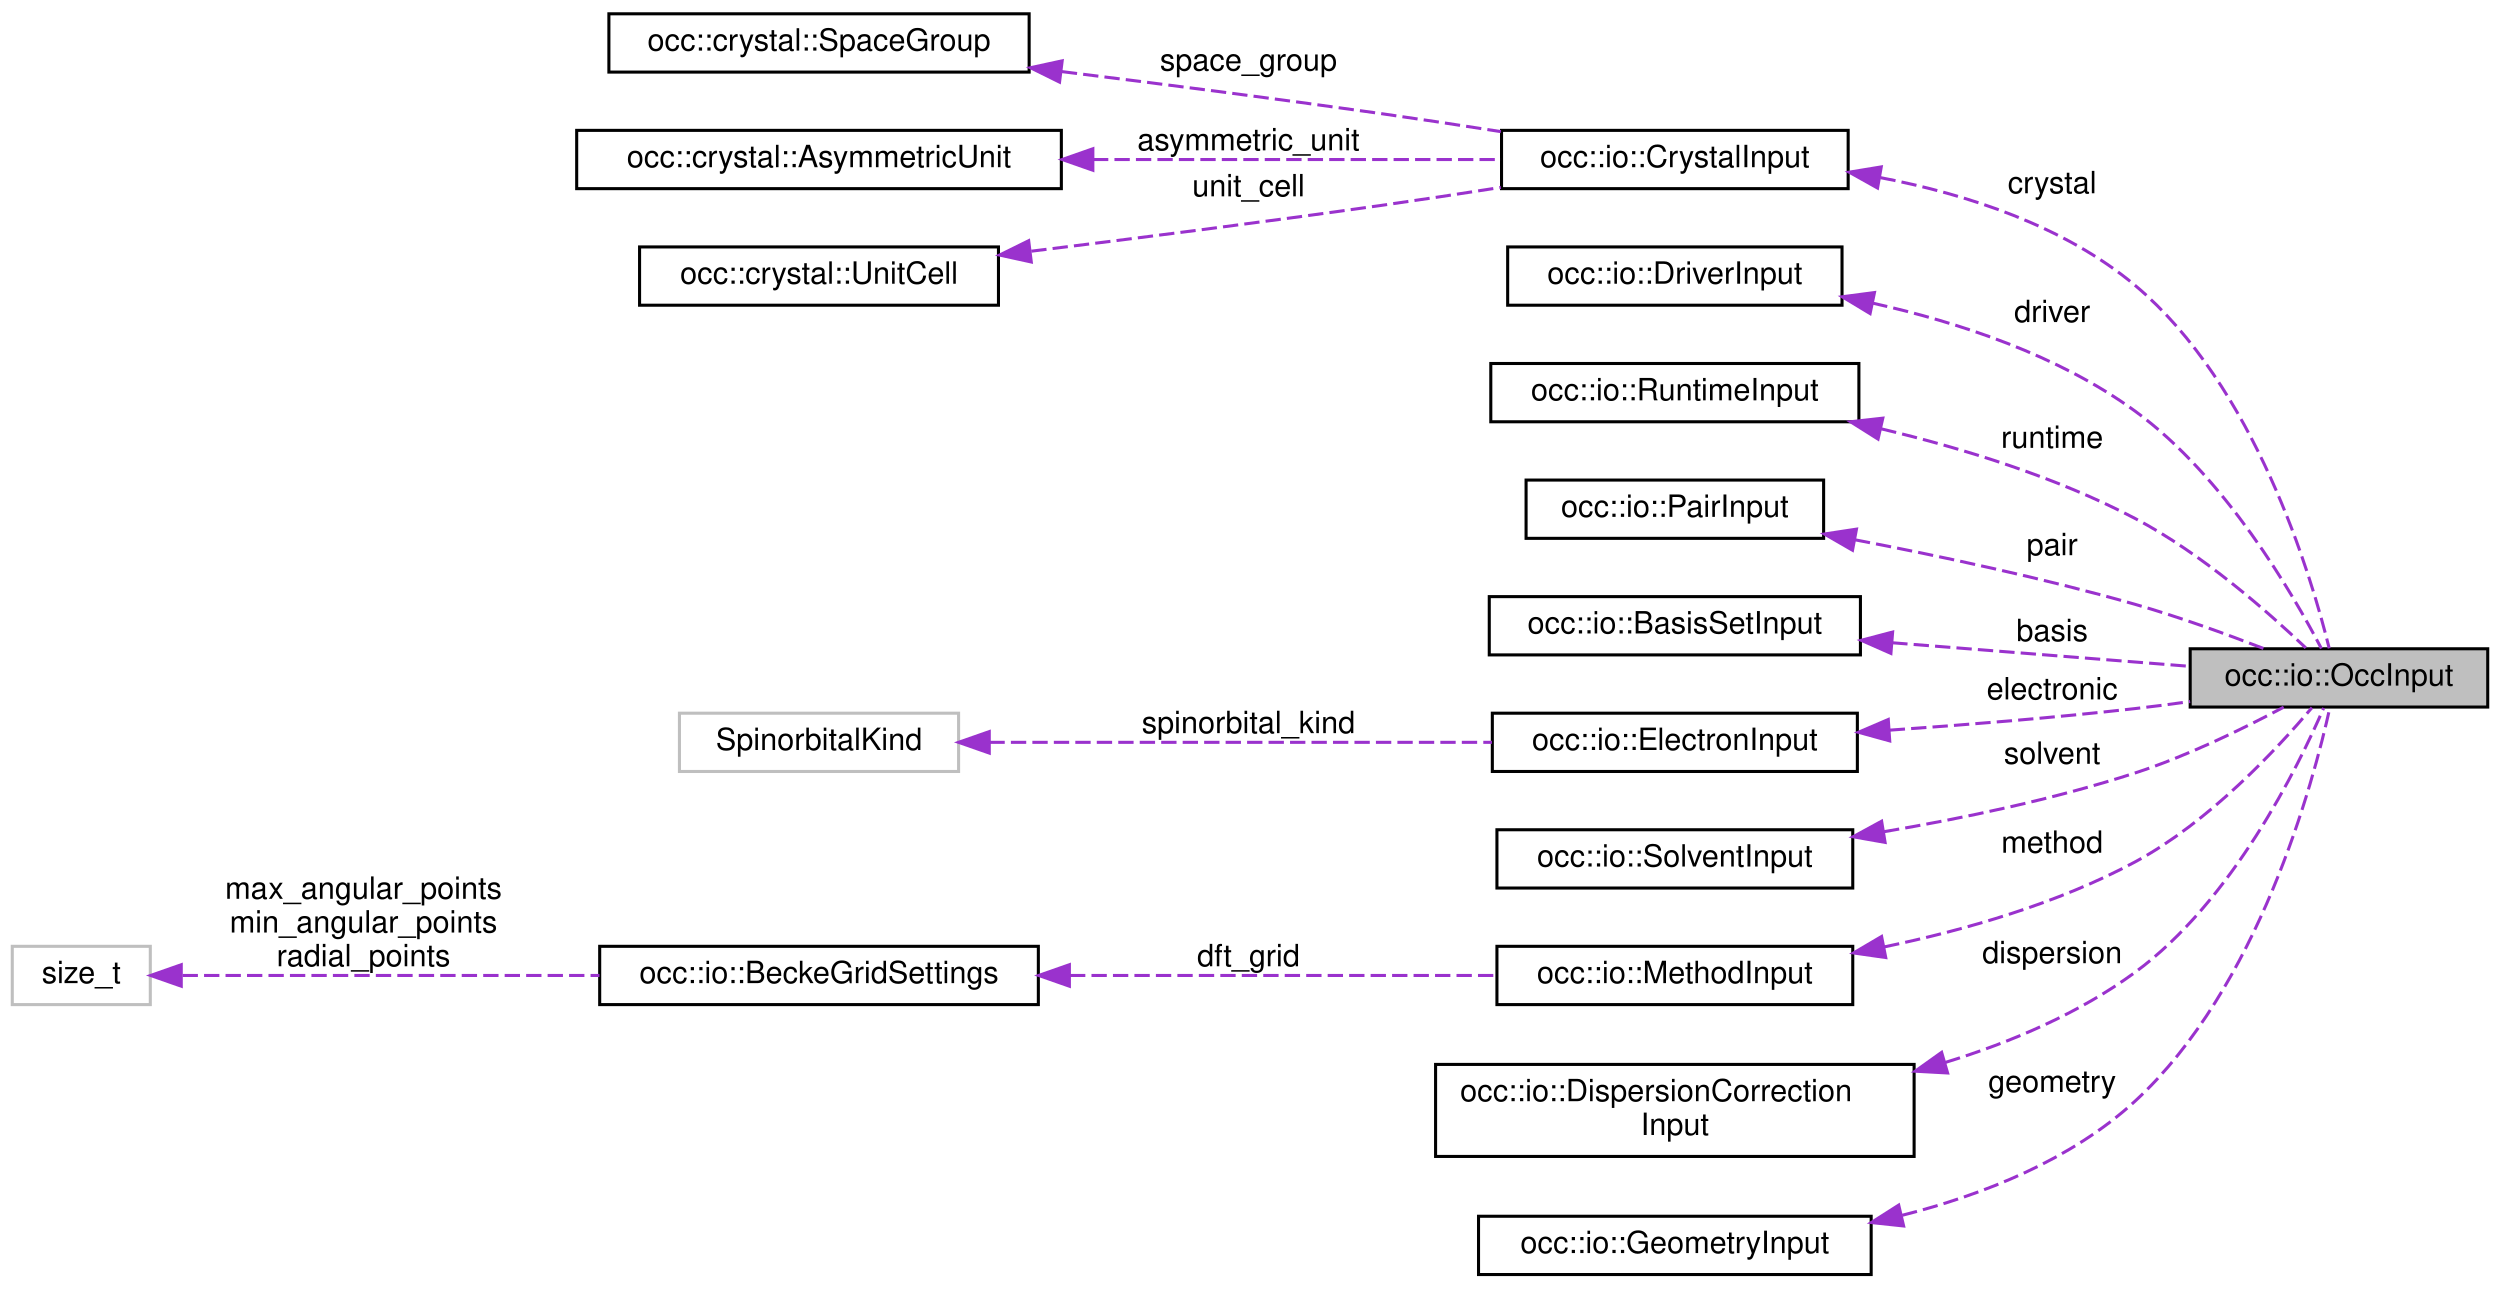
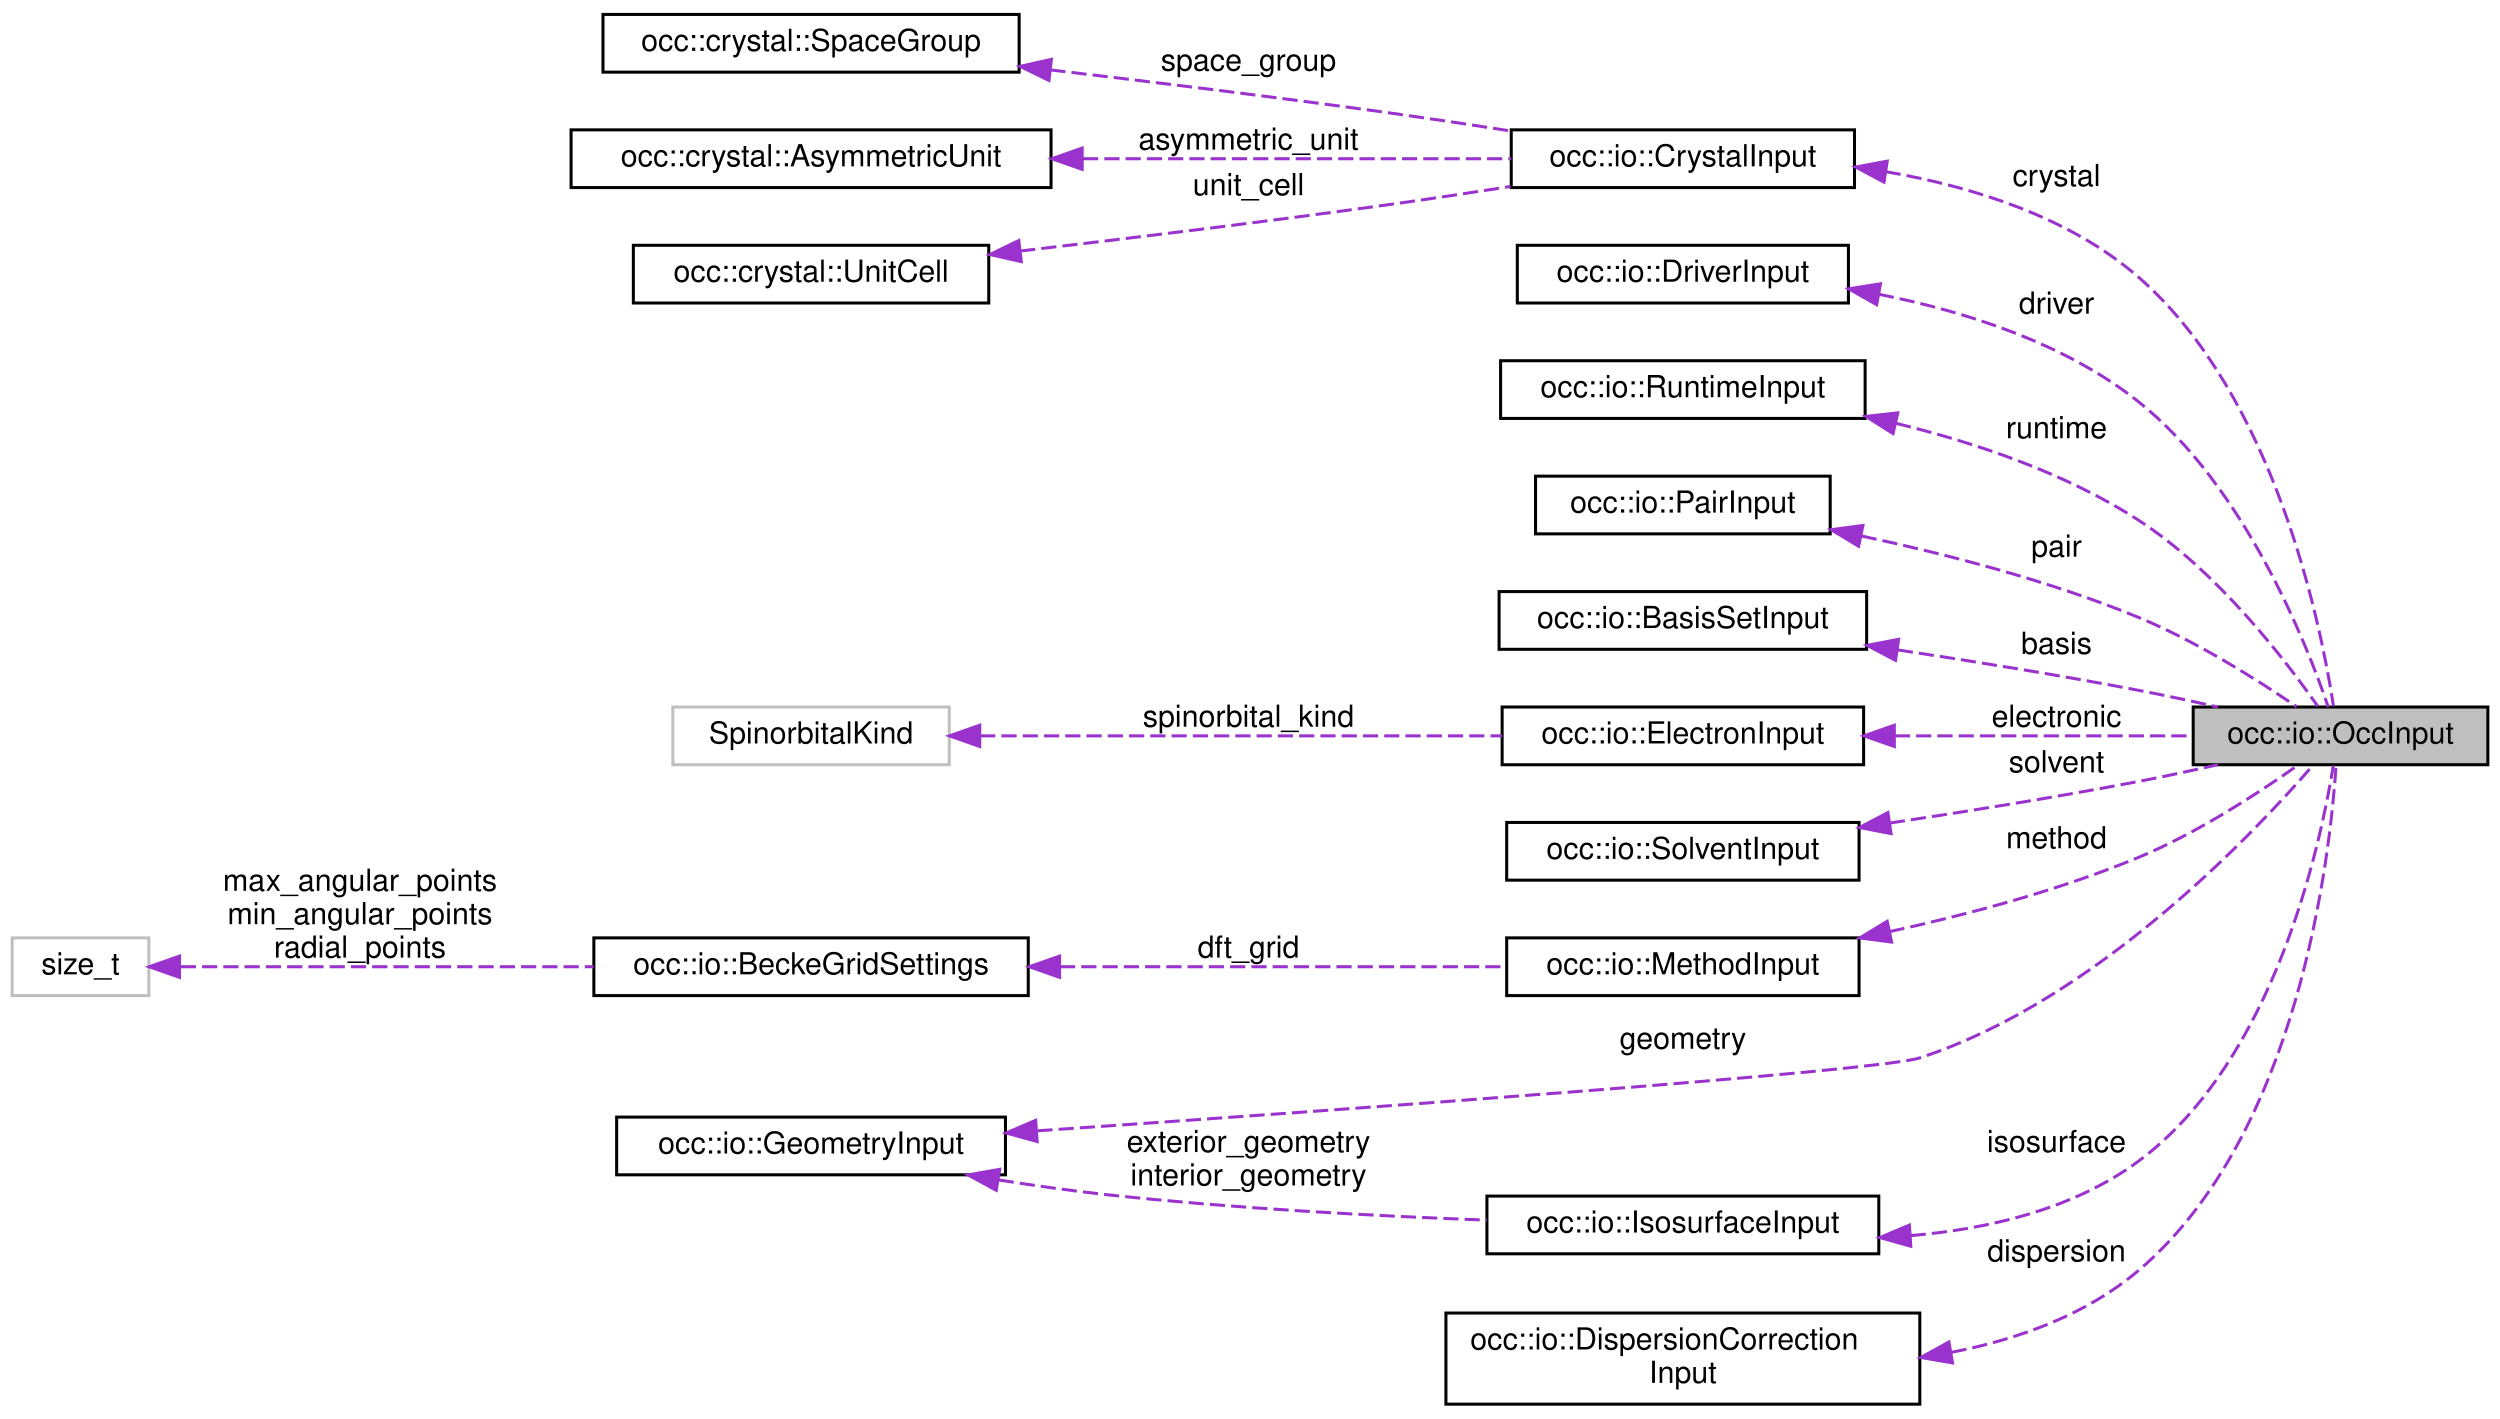
- <svg xmlns="http://www.w3.org/2000/svg" xmlns:xlink="http://www.w3.org/1999/xlink" width="815pt" height="420pt" viewBox="0.00 0.00 815.00 420.00">
-   <g id="graph0" class="graph" transform="scale(1 1) rotate(0) translate(4 416)">
+ <svg xmlns="http://www.w3.org/2000/svg" xmlns:xlink="http://www.w3.org/1999/xlink" width="823pt" height="467pt" viewBox="0.00 0.00 823.00 466.50">
+   <g id="graph0" class="graph" transform="scale(1 1) rotate(0) translate(4 462.5)">
    <g id="node1" class="node">
      <g id="a_node1">
        <a xlink:title=" ">
-           <polygon fill="#bfbfbf" stroke="black" points="710,-185.5 710,-204.5 807,-204.5 807,-185.5 710,-185.5" />
-           <text text-anchor="middle" x="758.5" y="-192.5" font-family="Helvetica,sans-Serif" font-size="10.00">occ::io::OccInput</text>
+           <polygon fill="#bfbfbf" stroke="black" points="718,-211 718,-230 815,-230 815,-211 718,-211" />
+           <text text-anchor="middle" x="766.5" y="-218" font-family="Helvetica,sans-Serif" font-size="10.00">occ::io::OccInput</text>
        </a>
      </g>
    </g>
    <g id="node2" class="node">
      <g id="a_node2">
        <a xlink:href="structocc_1_1io_1_1CrystalInput.html" target="_top" xlink:title=" ">
-           <polygon fill="none" stroke="black" points="485.5,-354.5 485.5,-373.5 598.5,-373.5 598.5,-354.5 485.5,-354.5" />
-           <text text-anchor="middle" x="542" y="-361.5" font-family="Helvetica,sans-Serif" font-size="10.00">occ::io::CrystalInput</text>
+           <polygon fill="none" stroke="black" points="493.5,-401 493.5,-420 606.5,-420 606.5,-401 493.5,-401" />
+           <text text-anchor="middle" x="550" y="-408" font-family="Helvetica,sans-Serif" font-size="10.00">occ::io::CrystalInput</text>
        </a>
      </g>
    </g>
    <g id="edge1" class="edge">
-       <path fill="none" stroke="#9a32cd" stroke-dasharray="5,2" d="M609.03,-358.09C637.19,-352.67 668.83,-342.41 692,-323 731.04,-290.3 749.45,-228.44 755.32,-204.65" />
-       <polygon fill="#9a32cd" stroke="#9a32cd" points="608.08,-354.7 598.83,-359.87 609.29,-361.59 608.08,-354.7" />
-       <text text-anchor="middle" x="665" y="-353" font-family="Helvetica,sans-Serif" font-size="10.00"> crystal</text>
+       <path fill="none" stroke="#9a32cd" stroke-dasharray="5,2" d="M616.75,-406.24C645.17,-401.37 677.09,-391.44 700,-371.5 744.83,-332.48 760.05,-257.18 764.18,-230.32" />
+       <polygon fill="#9a32cd" stroke="#9a32cd" points="616.21,-402.78 606.86,-407.76 617.28,-409.7 616.21,-402.78" />
+       <text text-anchor="middle" x="673" y="-401.5" font-family="Helvetica,sans-Serif" font-size="10.00"> crystal</text>
    </g>
    <g id="node3" class="node">
      <g id="a_node3">
        <a xlink:href="classocc_1_1crystal_1_1SpaceGroup.html" target="_top" xlink:title="This class represents a space group.">
-           <polygon fill="none" stroke="black" points="194.5,-392.5 194.5,-411.5 331.5,-411.5 331.5,-392.5 194.5,-392.5" />
-           <text text-anchor="middle" x="263" y="-399.5" font-family="Helvetica,sans-Serif" font-size="10.00">occ::crystal::SpaceGroup</text>
+           <polygon fill="none" stroke="black" points="194.5,-439 194.5,-458 331.5,-458 331.5,-439 194.5,-439" />
+           <text text-anchor="middle" x="263" y="-446" font-family="Helvetica,sans-Serif" font-size="10.00">occ::crystal::SpaceGroup</text>
        </a>
      </g>
    </g>
    <g id="edge2" class="edge">
-       <path fill="none" stroke="#9a32cd" stroke-dasharray="5,2" d="M342.16,-392.66C374.35,-388.67 412,-383.83 446,-379 458.73,-377.19 472.4,-375.11 485.28,-373.09" />
-       <polygon fill="#9a32cd" stroke="#9a32cd" points="341.41,-389.23 331.91,-393.92 342.27,-396.17 341.41,-389.23" />
-       <text text-anchor="middle" x="403" y="-393" font-family="Helvetica,sans-Serif" font-size="10.00"> space_group</text>
+       <path fill="none" stroke="#9a32cd" stroke-dasharray="5,2" d="M341.78,-439.73C376.21,-435.68 417.16,-430.64 454,-425.5 466.73,-423.72 480.4,-421.66 493.29,-419.64" />
+       <polygon fill="#9a32cd" stroke="#9a32cd" points="341.31,-436.26 331.79,-440.9 342.13,-443.21 341.31,-436.26" />
+       <text text-anchor="middle" x="407" y="-439.5" font-family="Helvetica,sans-Serif" font-size="10.00"> space_group</text>
    </g>
    <g id="node4" class="node">
      <g id="a_node4">
        <a xlink:href="structocc_1_1crystal_1_1AsymmetricUnit.html" target="_top" xlink:title="A class representing an asymmetric unit of a crystal structure.">
-           <polygon fill="none" stroke="black" points="184,-354.5 184,-373.5 342,-373.5 342,-354.5 184,-354.5" />
-           <text text-anchor="middle" x="263" y="-361.5" font-family="Helvetica,sans-Serif" font-size="10.00">occ::crystal::AsymmetricUnit</text>
+           <polygon fill="none" stroke="black" points="184,-401 184,-420 342,-420 342,-401 184,-401" />
+           <text text-anchor="middle" x="263" y="-408" font-family="Helvetica,sans-Serif" font-size="10.00">occ::crystal::AsymmetricUnit</text>
        </a>
      </g>
    </g>
    <g id="edge3" class="edge">
-       <path fill="none" stroke="#9a32cd" stroke-dasharray="5,2" d="M352.31,-364C395.94,-364 447.24,-364 485.33,-364" />
-       <polygon fill="#9a32cd" stroke="#9a32cd" points="352.27,-360.5 342.27,-364 352.27,-367.5 352.27,-360.5" />
-       <text text-anchor="middle" x="403" y="-367" font-family="Helvetica,sans-Serif" font-size="10.00"> asymmetric_unit</text>
+       <path fill="none" stroke="#9a32cd" stroke-dasharray="5,2" d="M352.54,-410.5C398.59,-410.5 453.46,-410.5 493.5,-410.5" />
+       <polygon fill="#9a32cd" stroke="#9a32cd" points="352.25,-407 342.25,-410.5 352.25,-414 352.25,-407" />
+       <text text-anchor="middle" x="407" y="-413.5" font-family="Helvetica,sans-Serif" font-size="10.00"> asymmetric_unit</text>
    </g>
    <g id="node5" class="node">
      <g id="a_node5">
        <a xlink:href="classocc_1_1crystal_1_1UnitCell.html" target="_top" xlink:title="This class represents a unit cell of a crystal lattice.">
-           <polygon fill="none" stroke="black" points="204.5,-316.5 204.5,-335.5 321.5,-335.5 321.5,-316.5 204.5,-316.5" />
-           <text text-anchor="middle" x="263" y="-323.5" font-family="Helvetica,sans-Serif" font-size="10.00">occ::crystal::UnitCell</text>
+           <polygon fill="none" stroke="black" points="204.5,-363 204.5,-382 321.5,-382 321.5,-363 204.5,-363" />
+           <text text-anchor="middle" x="263" y="-370" font-family="Helvetica,sans-Serif" font-size="10.00">occ::crystal::UnitCell</text>
        </a>
      </g>
    </g>
    <g id="edge4" class="edge">
-       <path fill="none" stroke="#9a32cd" stroke-dasharray="5,2" d="M332.2,-334.11C366.39,-338.31 408.42,-343.66 446,-349 458.73,-350.81 472.4,-352.89 485.28,-354.91" />
-       <polygon fill="#9a32cd" stroke="#9a32cd" points="332.2,-330.59 321.85,-332.85 331.35,-337.53 332.2,-330.59" />
-       <text text-anchor="middle" x="403" y="-352" font-family="Helvetica,sans-Serif" font-size="10.00"> unit_cell</text>
+       <path fill="none" stroke="#9a32cd" stroke-dasharray="5,2" d="M331.84,-380.11C368.12,-384.33 413.54,-389.86 454,-395.5 466.73,-397.28 480.4,-399.34 493.29,-401.36" />
+       <polygon fill="#9a32cd" stroke="#9a32cd" points="332.2,-376.63 321.86,-378.95 331.39,-383.58 332.2,-376.63" />
+       <text text-anchor="middle" x="407" y="-398.5" font-family="Helvetica,sans-Serif" font-size="10.00"> unit_cell</text>
    </g>
    <g id="node6" class="node">
      <g id="a_node6">
        <a xlink:href="structocc_1_1io_1_1DriverInput.html" target="_top" xlink:title=" ">
-           <polygon fill="none" stroke="black" points="487.5,-316.5 487.5,-335.5 596.5,-335.5 596.5,-316.5 487.5,-316.5" />
-           <text text-anchor="middle" x="542" y="-323.5" font-family="Helvetica,sans-Serif" font-size="10.00">occ::io::DriverInput</text>
+           <polygon fill="none" stroke="black" points="495.5,-363 495.5,-382 604.5,-382 604.5,-363 495.5,-363" />
+           <text text-anchor="middle" x="550" y="-370" font-family="Helvetica,sans-Serif" font-size="10.00">occ::io::DriverInput</text>
        </a>
      </g>
    </g>
    <g id="edge5" class="edge">
-       <path fill="none" stroke="#9a32cd" stroke-dasharray="5,2" d="M606.37,-317.2C634.6,-310.91 667.04,-300.19 692,-282 721.34,-260.62 743.51,-222.37 752.77,-204.58" />
-       <polygon fill="#9a32cd" stroke="#9a32cd" points="605.65,-313.78 596.57,-319.25 607.08,-320.63 605.65,-313.78" />
-       <text text-anchor="middle" x="665" y="-311" font-family="Helvetica,sans-Serif" font-size="10.00"> driver</text>
+       <path fill="none" stroke="#9a32cd" stroke-dasharray="5,2" d="M614.5,-365.87C643.05,-360.23 675.72,-349.79 700,-330.5 734.8,-302.84 755.2,-251.26 762.46,-230.02" />
+       <polygon fill="#9a32cd" stroke="#9a32cd" points="613.8,-362.44 604.59,-367.67 615.05,-369.33 613.8,-362.44" />
+       <text text-anchor="middle" x="673" y="-359.5" font-family="Helvetica,sans-Serif" font-size="10.00"> driver</text>
    </g>
    <g id="node7" class="node">
      <g id="a_node7">
        <a xlink:href="structocc_1_1io_1_1RuntimeInput.html" target="_top" xlink:title=" ">
-           <polygon fill="none" stroke="black" points="482,-278.5 482,-297.5 602,-297.5 602,-278.5 482,-278.5" />
-           <text text-anchor="middle" x="542" y="-285.5" font-family="Helvetica,sans-Serif" font-size="10.00">occ::io::RuntimeInput</text>
+           <polygon fill="none" stroke="black" points="490,-325 490,-344 610,-344 610,-325 490,-325" />
+           <text text-anchor="middle" x="550" y="-332" font-family="Helvetica,sans-Serif" font-size="10.00">occ::io::RuntimeInput</text>
        </a>
      </g>
    </g>
    <g id="edge6" class="edge">
-       <path fill="none" stroke="#9a32cd" stroke-dasharray="5,2" d="M609.29,-276.2C635.97,-269.83 666.41,-260.44 692,-247 713.85,-235.52 735.56,-216.36 747.69,-204.78" />
-       <polygon fill="#9a32cd" stroke="#9a32cd" points="608.24,-272.85 599.27,-278.5 609.8,-279.68 608.24,-272.85" />
-       <text text-anchor="middle" x="665" y="-270" font-family="Helvetica,sans-Serif" font-size="10.00"> runtime</text>
+       <path fill="none" stroke="#9a32cd" stroke-dasharray="5,2" d="M620.19,-323.38C646.63,-316.93 676.14,-306.92 700,-291.5 725.92,-274.75 748.42,-245.4 759.02,-230.22" />
+       <polygon fill="#9a32cd" stroke="#9a32cd" points="619.18,-320.02 610.22,-325.68 620.76,-326.84 619.18,-320.02" />
+       <text text-anchor="middle" x="673" y="-318.5" font-family="Helvetica,sans-Serif" font-size="10.00"> runtime</text>
    </g>
    <g id="node8" class="node">
      <g id="a_node8">
        <a xlink:href="structocc_1_1io_1_1PairInput.html" target="_top" xlink:title=" ">
-           <polygon fill="none" stroke="black" points="493.5,-240.5 493.5,-259.5 590.5,-259.5 590.5,-240.5 493.5,-240.5" />
-           <text text-anchor="middle" x="542" y="-247.5" font-family="Helvetica,sans-Serif" font-size="10.00">occ::io::PairInput</text>
+           <polygon fill="none" stroke="black" points="501.5,-287 501.5,-306 598.5,-306 598.5,-287 501.5,-287" />
+           <text text-anchor="middle" x="550" y="-294" font-family="Helvetica,sans-Serif" font-size="10.00">occ::io::PairInput</text>
        </a>
      </g>
    </g>
    <g id="edge7" class="edge">
-       <path fill="none" stroke="#9a32cd" stroke-dasharray="5,2" d="M600.71,-240.03C628.53,-234.71 662.24,-227.5 692,-219 706.21,-214.94 721.75,-209.3 734.13,-204.51" />
-       <polygon fill="#9a32cd" stroke="#9a32cd" points="599.92,-236.62 590.74,-241.91 601.21,-243.5 599.92,-236.62" />
-       <text text-anchor="middle" x="665" y="-235" font-family="Helvetica,sans-Serif" font-size="10.00"> pair</text>
+       <path fill="none" stroke="#9a32cd" stroke-dasharray="5,2" d="M608.86,-286.29C636.99,-280.29 670.92,-271.49 700,-259.5 719.09,-251.63 739.23,-238.87 752.06,-230.1" />
+       <polygon fill="#9a32cd" stroke="#9a32cd" points="607.86,-282.92 598.78,-288.37 609.28,-289.77 607.86,-282.92" />
+       <text text-anchor="middle" x="673" y="-279.5" font-family="Helvetica,sans-Serif" font-size="10.00"> pair</text>
    </g>
    <g id="node9" class="node">
      <g id="a_node9">
        <a xlink:href="structocc_1_1io_1_1BasisSetInput.html" target="_top" xlink:title=" ">
-           <polygon fill="none" stroke="black" points="481.5,-202.5 481.5,-221.5 602.5,-221.5 602.5,-202.5 481.5,-202.5" />
-           <text text-anchor="middle" x="542" y="-209.5" font-family="Helvetica,sans-Serif" font-size="10.00">occ::io::BasisSetInput</text>
+           <polygon fill="none" stroke="black" points="489.5,-249 489.5,-268 610.5,-268 610.5,-249 489.5,-249" />
+           <text text-anchor="middle" x="550" y="-256" font-family="Helvetica,sans-Serif" font-size="10.00">occ::io::BasisSetInput</text>
        </a>
      </g>
    </g>
    <g id="edge8" class="edge">
-       <path fill="none" stroke="#9a32cd" stroke-dasharray="5,2" d="M612.87,-206.46C644.65,-203.94 681.43,-201.03 709.94,-198.77" />
-       <polygon fill="#9a32cd" stroke="#9a32cd" points="612.44,-202.99 602.75,-207.26 613,-209.96 612.44,-202.99" />
-       <text text-anchor="middle" x="665" y="-207" font-family="Helvetica,sans-Serif" font-size="10.00"> basis</text>
+       <path fill="none" stroke="#9a32cd" stroke-dasharray="5,2" d="M620.77,-248.79C645.82,-245.03 674.24,-240.43 700,-235.5 708.48,-233.88 717.53,-231.94 726.11,-230" />
+       <polygon fill="#9a32cd" stroke="#9a32cd" points="620,-245.37 610.62,-250.3 621.03,-252.29 620,-245.37" />
+       <text text-anchor="middle" x="673" y="-247.5" font-family="Helvetica,sans-Serif" font-size="10.00"> basis</text>
    </g>
    <g id="node10" class="node">
      <g id="a_node10">
        <a xlink:href="structocc_1_1io_1_1ElectronInput.html" target="_top" xlink:title=" ">
-           <polygon fill="none" stroke="black" points="482.5,-164.5 482.5,-183.5 601.5,-183.5 601.5,-164.5 482.5,-164.5" />
-           <text text-anchor="middle" x="542" y="-171.5" font-family="Helvetica,sans-Serif" font-size="10.00">occ::io::ElectronInput</text>
+           <polygon fill="none" stroke="black" points="490.5,-211 490.5,-230 609.5,-230 609.5,-211 490.5,-211" />
+           <text text-anchor="middle" x="550" y="-218" font-family="Helvetica,sans-Serif" font-size="10.00">occ::io::ElectronInput</text>
        </a>
      </g>
    </g>
    <g id="edge9" class="edge">
-       <path fill="none" stroke="#9a32cd" stroke-dasharray="5,2" d="M612.04,-177.97C637.24,-179.72 665.95,-182.05 692,-185 697.83,-185.66 703.94,-186.45 709.98,-187.3" />
-       <polygon fill="#9a32cd" stroke="#9a32cd" points="612.05,-174.47 601.84,-177.28 611.58,-181.45 612.05,-174.47" />
-       <text text-anchor="middle" x="665" y="-188" font-family="Helvetica,sans-Serif" font-size="10.00"> electronic</text>
+       <path fill="none" stroke="#9a32cd" stroke-dasharray="5,2" d="M619.79,-220.5C651.76,-220.5 688.97,-220.5 717.8,-220.5" />
+       <polygon fill="#9a32cd" stroke="#9a32cd" points="619.61,-217 609.61,-220.5 619.61,-224 619.61,-217" />
+       <text text-anchor="middle" x="673" y="-223.5" font-family="Helvetica,sans-Serif" font-size="10.00"> electronic</text>
    </g>
    <g id="node11" class="node">
      <g id="a_node11">
        <a xlink:title=" ">
-           <polygon fill="none" stroke="#bfbfbf" points="217.5,-164.5 217.5,-183.5 308.5,-183.5 308.5,-164.5 217.5,-164.5" />
-           <text text-anchor="middle" x="263" y="-171.5" font-family="Helvetica,sans-Serif" font-size="10.00">SpinorbitalKind</text>
+           <polygon fill="none" stroke="#bfbfbf" points="217.5,-211 217.5,-230 308.5,-230 308.5,-211 217.5,-211" />
+           <text text-anchor="middle" x="263" y="-218" font-family="Helvetica,sans-Serif" font-size="10.00">SpinorbitalKind</text>
        </a>
      </g>
    </g>
    <g id="edge10" class="edge">
-       <path fill="none" stroke="#9a32cd" stroke-dasharray="5,2" d="M318.55,-174C365.8,-174 433.97,-174 482.37,-174" />
-       <polygon fill="#9a32cd" stroke="#9a32cd" points="318.5,-170.5 308.5,-174 318.5,-177.5 318.5,-170.5" />
-       <text text-anchor="middle" x="403" y="-177" font-family="Helvetica,sans-Serif" font-size="10.00"> spinorbital_kind</text>
+       <path fill="none" stroke="#9a32cd" stroke-dasharray="5,2" d="M318.67,-220.5C367.91,-220.5 440.08,-220.5 490.47,-220.5" />
+       <polygon fill="#9a32cd" stroke="#9a32cd" points="318.53,-217 308.53,-220.5 318.53,-224 318.53,-217" />
+       <text text-anchor="middle" x="407" y="-223.5" font-family="Helvetica,sans-Serif" font-size="10.00"> spinorbital_kind</text>
    </g>
    <g id="node12" class="node">
      <g id="a_node12">
        <a xlink:href="structocc_1_1io_1_1SolventInput.html" target="_top" xlink:title=" ">
-           <polygon fill="none" stroke="black" points="484,-126.5 484,-145.5 600,-145.5 600,-126.5 484,-126.5" />
-           <text text-anchor="middle" x="542" y="-133.5" font-family="Helvetica,sans-Serif" font-size="10.00">occ::io::SolventInput</text>
+           <polygon fill="none" stroke="black" points="492,-173 492,-192 608,-192 608,-173 492,-173" />
+           <text text-anchor="middle" x="550" y="-180" font-family="Helvetica,sans-Serif" font-size="10.00">occ::io::SolventInput</text>
        </a>
      </g>
    </g>
    <g id="edge11" class="edge">
-       <path fill="none" stroke="#9a32cd" stroke-dasharray="5,2" d="M610.21,-144.87C636.14,-149.27 665.81,-155.5 692,-164 709.11,-169.55 727.54,-178.58 740.48,-185.46" />
-       <polygon fill="#9a32cd" stroke="#9a32cd" points="610.54,-141.38 600.1,-143.22 609.41,-148.29 610.54,-141.38" />
-       <text text-anchor="middle" x="665" y="-167" font-family="Helvetica,sans-Serif" font-size="10.00"> solvent</text>
+       <path fill="none" stroke="#9a32cd" stroke-dasharray="5,2" d="M618.13,-191.81C643.81,-195.65 673.33,-200.4 700,-205.5 708.48,-207.12 717.53,-209.06 726.11,-211" />
+       <polygon fill="#9a32cd" stroke="#9a32cd" points="618.53,-188.33 608.12,-190.33 617.5,-195.26 618.53,-188.33" />
+       <text text-anchor="middle" x="673" y="-208.5" font-family="Helvetica,sans-Serif" font-size="10.00"> solvent</text>
    </g>
    <g id="node13" class="node">
      <g id="a_node13">
        <a xlink:href="structocc_1_1io_1_1MethodInput.html" target="_top" xlink:title=" ">
-           <polygon fill="none" stroke="black" points="484,-88.5 484,-107.5 600,-107.5 600,-88.5 484,-88.5" />
-           <text text-anchor="middle" x="542" y="-95.5" font-family="Helvetica,sans-Serif" font-size="10.00">occ::io::MethodInput</text>
+           <polygon fill="none" stroke="black" points="492,-135 492,-154 608,-154 608,-135 492,-135" />
+           <text text-anchor="middle" x="550" y="-142" font-family="Helvetica,sans-Serif" font-size="10.00">occ::io::MethodInput</text>
        </a>
      </g>
    </g>
    <g id="edge12" class="edge">
-       <path fill="none" stroke="#9a32cd" stroke-dasharray="5,2" d="M610.25,-107.31C636.81,-112.84 666.92,-121.51 692,-135 716.18,-148 738.4,-171.93 749.7,-185.3" />
-       <polygon fill="#9a32cd" stroke="#9a32cd" points="610.75,-103.84 600.26,-105.34 609.4,-110.71 610.75,-103.84" />
-       <text text-anchor="middle" x="665" y="-138" font-family="Helvetica,sans-Serif" font-size="10.00"> method</text>
+       <path fill="none" stroke="#9a32cd" stroke-dasharray="5,2" d="M618.03,-156.06C644.18,-161.75 674.06,-169.75 700,-180.5 719.45,-188.56 739.84,-201.9 752.6,-210.94" />
+       <polygon fill="#9a32cd" stroke="#9a32cd" points="618.71,-152.62 608.21,-153.98 617.27,-159.47 618.71,-152.62" />
+       <text text-anchor="middle" x="673" y="-183.5" font-family="Helvetica,sans-Serif" font-size="10.00"> method</text>
    </g>
    <g id="node14" class="node">
      <g id="a_node14">
        <a xlink:href="structocc_1_1io_1_1BeckeGridSettings.html" target="_top" xlink:title=" ">
-           <polygon fill="none" stroke="black" points="191.5,-88.5 191.5,-107.5 334.5,-107.5 334.5,-88.5 191.5,-88.5" />
-           <text text-anchor="middle" x="263" y="-95.5" font-family="Helvetica,sans-Serif" font-size="10.00">occ::io::BeckeGridSettings</text>
+           <polygon fill="none" stroke="black" points="191.5,-135 191.5,-154 334.5,-154 334.5,-135 191.5,-135" />
+           <text text-anchor="middle" x="263" y="-142" font-family="Helvetica,sans-Serif" font-size="10.00">occ::io::BeckeGridSettings</text>
        </a>
      </g>
    </g>
    <g id="edge13" class="edge">
-       <path fill="none" stroke="#9a32cd" stroke-dasharray="5,2" d="M344.82,-98C389.3,-98 443.44,-98 483.56,-98" />
-       <polygon fill="#9a32cd" stroke="#9a32cd" points="344.62,-94.5 334.62,-98 344.62,-101.5 344.62,-94.5" />
-       <text text-anchor="middle" x="403" y="-101" font-family="Helvetica,sans-Serif" font-size="10.00"> dft_grid</text>
+       <path fill="none" stroke="#9a32cd" stroke-dasharray="5,2" d="M344.95,-144.5C391.87,-144.5 449.8,-144.5 491.94,-144.5" />
+       <polygon fill="#9a32cd" stroke="#9a32cd" points="344.82,-141 334.82,-144.5 344.82,-148 344.82,-141" />
+       <text text-anchor="middle" x="407" y="-147.5" font-family="Helvetica,sans-Serif" font-size="10.00"> dft_grid</text>
    </g>
    <g id="node15" class="node">
      <g id="a_node15">
        <a xlink:title=" ">
-           <polygon fill="none" stroke="#bfbfbf" points="0,-88.5 0,-107.5 45,-107.5 45,-88.5 0,-88.5" />
-           <text text-anchor="middle" x="22.5" y="-95.5" font-family="Helvetica,sans-Serif" font-size="10.00">size_t</text>
+           <polygon fill="none" stroke="#bfbfbf" points="0,-135 0,-154 45,-154 45,-135 0,-135" />
+           <text text-anchor="middle" x="22.5" y="-142" font-family="Helvetica,sans-Serif" font-size="10.00">size_t</text>
        </a>
      </g>
    </g>
    <g id="edge14" class="edge">
-       <path fill="none" stroke="#9a32cd" stroke-dasharray="5,2" d="M55.52,-98C90.13,-98 146.37,-98 191.43,-98" />
-       <polygon fill="#9a32cd" stroke="#9a32cd" points="55.09,-94.5 45.09,-98 55.09,-101.5 55.09,-94.5" />
-       <text text-anchor="middle" x="114.5" y="-123" font-family="Helvetica,sans-Serif" font-size="10.00"> max_angular_points</text>
-       <text text-anchor="middle" x="114.5" y="-112" font-family="Helvetica,sans-Serif" font-size="10.00">min_angular_points</text>
-       <text text-anchor="middle" x="114.5" y="-101" font-family="Helvetica,sans-Serif" font-size="10.00">radial_points</text>
+       <path fill="none" stroke="#9a32cd" stroke-dasharray="5,2" d="M55.52,-144.5C90.13,-144.5 146.37,-144.5 191.43,-144.5" />
+       <polygon fill="#9a32cd" stroke="#9a32cd" points="55.09,-141 45.09,-144.5 55.09,-148 55.09,-141" />
+       <text text-anchor="middle" x="114.5" y="-169.5" font-family="Helvetica,sans-Serif" font-size="10.00"> max_angular_points</text>
+       <text text-anchor="middle" x="114.5" y="-158.5" font-family="Helvetica,sans-Serif" font-size="10.00">min_angular_points</text>
+       <text text-anchor="middle" x="114.5" y="-147.5" font-family="Helvetica,sans-Serif" font-size="10.00">radial_points</text>
    </g>
    <g id="node16" class="node">
      <g id="a_node16">
-         <a xlink:href="structocc_1_1io_1_1DispersionCorrectionInput.html" target="_top" xlink:title=" ">
-           <polygon fill="none" stroke="black" points="464,-39 464,-69 620,-69 620,-39 464,-39" />
-           <text text-anchor="start" x="472" y="-57" font-family="Helvetica,sans-Serif" font-size="10.00">occ::io::DispersionCorrection</text>
-           <text text-anchor="middle" x="542" y="-46" font-family="Helvetica,sans-Serif" font-size="10.00">Input</text>
+         <a xlink:href="structocc_1_1io_1_1IsosurfaceInput.html" target="_top" xlink:title=" ">
+           <polygon fill="none" stroke="black" points="485.5,-50 485.5,-69 614.5,-69 614.5,-50 485.5,-50" />
+           <text text-anchor="middle" x="550" y="-57" font-family="Helvetica,sans-Serif" font-size="10.00">occ::io::IsosurfaceInput</text>
        </a>
      </g>
    </g>
    <g id="edge15" class="edge">
-       <path fill="none" stroke="#9a32cd" stroke-dasharray="5,2" d="M630.19,-69.65C651.76,-76.29 673.86,-85.7 692,-99 723.73,-122.26 745.12,-165.79 753.52,-185.21" />
-       <polygon fill="#9a32cd" stroke="#9a32cd" points="630.92,-66.21 620.34,-66.79 628.97,-72.94 630.92,-66.21" />
-       <text text-anchor="middle" x="665" y="-102" font-family="Helvetica,sans-Serif" font-size="10.00"> dispersion</text>
+       <path fill="none" stroke="#9a32cd" stroke-dasharray="5,2" d="M624.99,-55.99C650.83,-58.17 678.67,-64.73 700,-80.5 744.67,-113.52 759.92,-184.68 764.13,-210.71" />
+       <polygon fill="#9a32cd" stroke="#9a32cd" points="625.03,-52.48 614.83,-55.34 624.58,-59.47 625.03,-52.48" />
+       <text text-anchor="middle" x="673" y="-83.5" font-family="Helvetica,sans-Serif" font-size="10.00"> isosurface</text>
    </g>
    <g id="node17" class="node">
      <g id="a_node17">
        <a xlink:href="structocc_1_1io_1_1GeometryInput.html" target="_top" xlink:title=" ">
-           <polygon fill="none" stroke="black" points="478,-0.5 478,-19.5 606,-19.5 606,-0.5 478,-0.5" />
-           <text text-anchor="middle" x="542" y="-7.5" font-family="Helvetica,sans-Serif" font-size="10.00">occ::io::GeometryInput</text>
-         </a>
-       </g>
+           <polygon fill="none" stroke="black" points="199,-76 199,-95 327,-95 327,-76 199,-76" />
+           <text text-anchor="middle" x="263" y="-83" font-family="Helvetica,sans-Serif" font-size="10.00">occ::io::GeometryInput</text>
+         </a>
+       </g>
+     </g>
+     <g id="edge18" class="edge">
+       <path fill="none" stroke="#9a32cd" stroke-dasharray="5,2" d="M337.5,-90.48C439.86,-97.54 614.43,-110.09 628,-114.5 685.91,-133.31 738.04,-188.43 757.46,-210.85" />
+       <polygon fill="#9a32cd" stroke="#9a32cd" points="337.43,-86.96 327.21,-89.77 336.95,-93.95 337.43,-86.96" />
+       <text text-anchor="middle" x="550" y="-117.5" font-family="Helvetica,sans-Serif" font-size="10.00"> geometry</text>
    </g>
    <g id="edge16" class="edge">
-       <path fill="none" stroke="#9a32cd" stroke-dasharray="5,2" d="M616.1,-19.81C642.64,-26.53 671.19,-37.88 692,-57 732.23,-93.97 750.13,-160.8 755.58,-185.49" />
-       <polygon fill="#9a32cd" stroke="#9a32cd" points="616.58,-16.33 606.04,-17.45 614.98,-23.14 616.58,-16.33" />
-       <text text-anchor="middle" x="665" y="-60" font-family="Helvetica,sans-Serif" font-size="10.00"> geometry</text>
+       <path fill="none" stroke="#9a32cd" stroke-dasharray="5,2" d="M324.77,-74.31C336.43,-72.47 348.57,-70.75 360,-69.5 401.65,-64.94 448.69,-62.44 485.43,-61.08" />
+       <polygon fill="#9a32cd" stroke="#9a32cd" points="323.98,-70.9 314.67,-75.96 325.1,-77.81 323.98,-70.9" />
+       <text text-anchor="middle" x="407" y="-83.5" font-family="Helvetica,sans-Serif" font-size="10.00"> exterior_geometry</text>
+       <text text-anchor="middle" x="407" y="-72.5" font-family="Helvetica,sans-Serif" font-size="10.00">interior_geometry</text>
+     </g>
+     <g id="node18" class="node">
+       <g id="a_node18">
+         <a xlink:href="structocc_1_1io_1_1DispersionCorrectionInput.html" target="_top" xlink:title=" ">
+           <polygon fill="none" stroke="black" points="472,-0.5 472,-30.5 628,-30.5 628,-0.5 472,-0.5" />
+           <text text-anchor="start" x="480" y="-18.5" font-family="Helvetica,sans-Serif" font-size="10.00">occ::io::DispersionCorrection</text>
+           <text text-anchor="middle" x="550" y="-7.5" font-family="Helvetica,sans-Serif" font-size="10.00">Input</text>
+         </a>
+       </g>
+     </g>
+     <g id="edge17" class="edge">
+       <path fill="none" stroke="#9a32cd" stroke-dasharray="5,2" d="M638.44,-17.57C660.53,-21.87 682.83,-29.94 700,-44.5 752.71,-89.21 763.04,-180.57 765.03,-210.65" />
+       <polygon fill="#9a32cd" stroke="#9a32cd" points="638.76,-14.08 628.32,-15.86 637.59,-20.98 638.76,-14.08" />
+       <text text-anchor="middle" x="673" y="-47.5" font-family="Helvetica,sans-Serif" font-size="10.00"> dispersion</text>
    </g>
  </g>
</svg>
